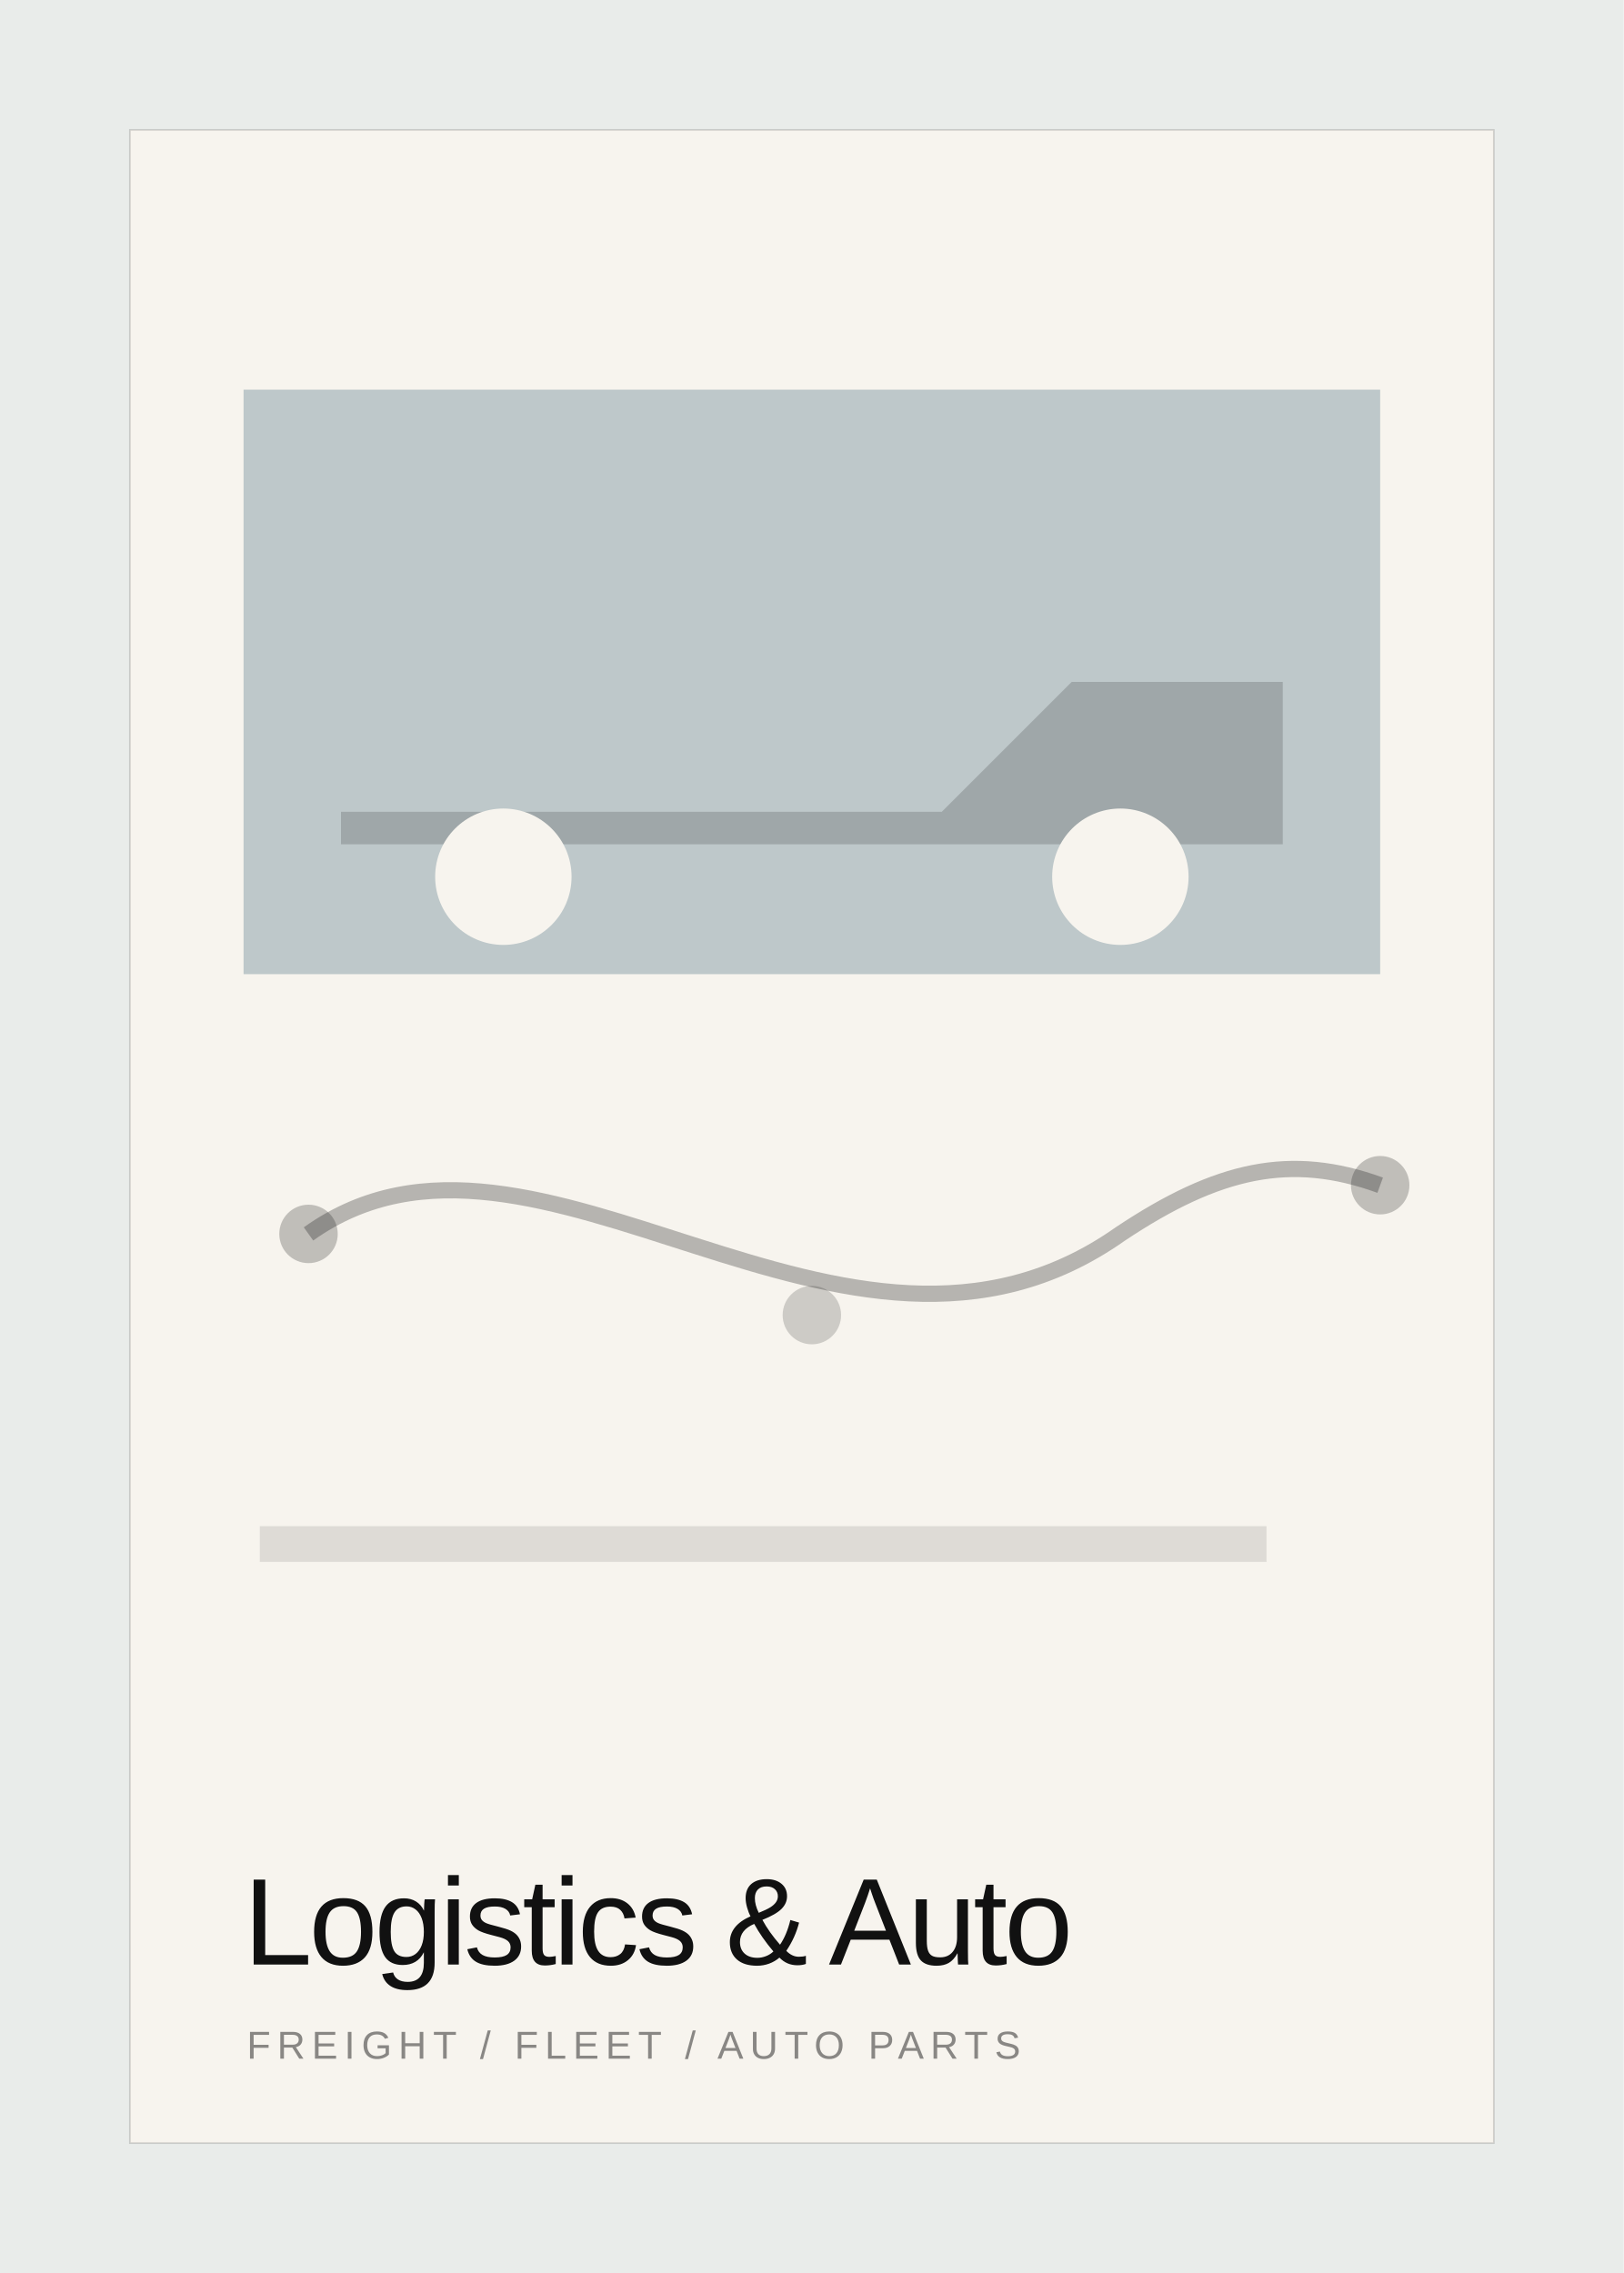
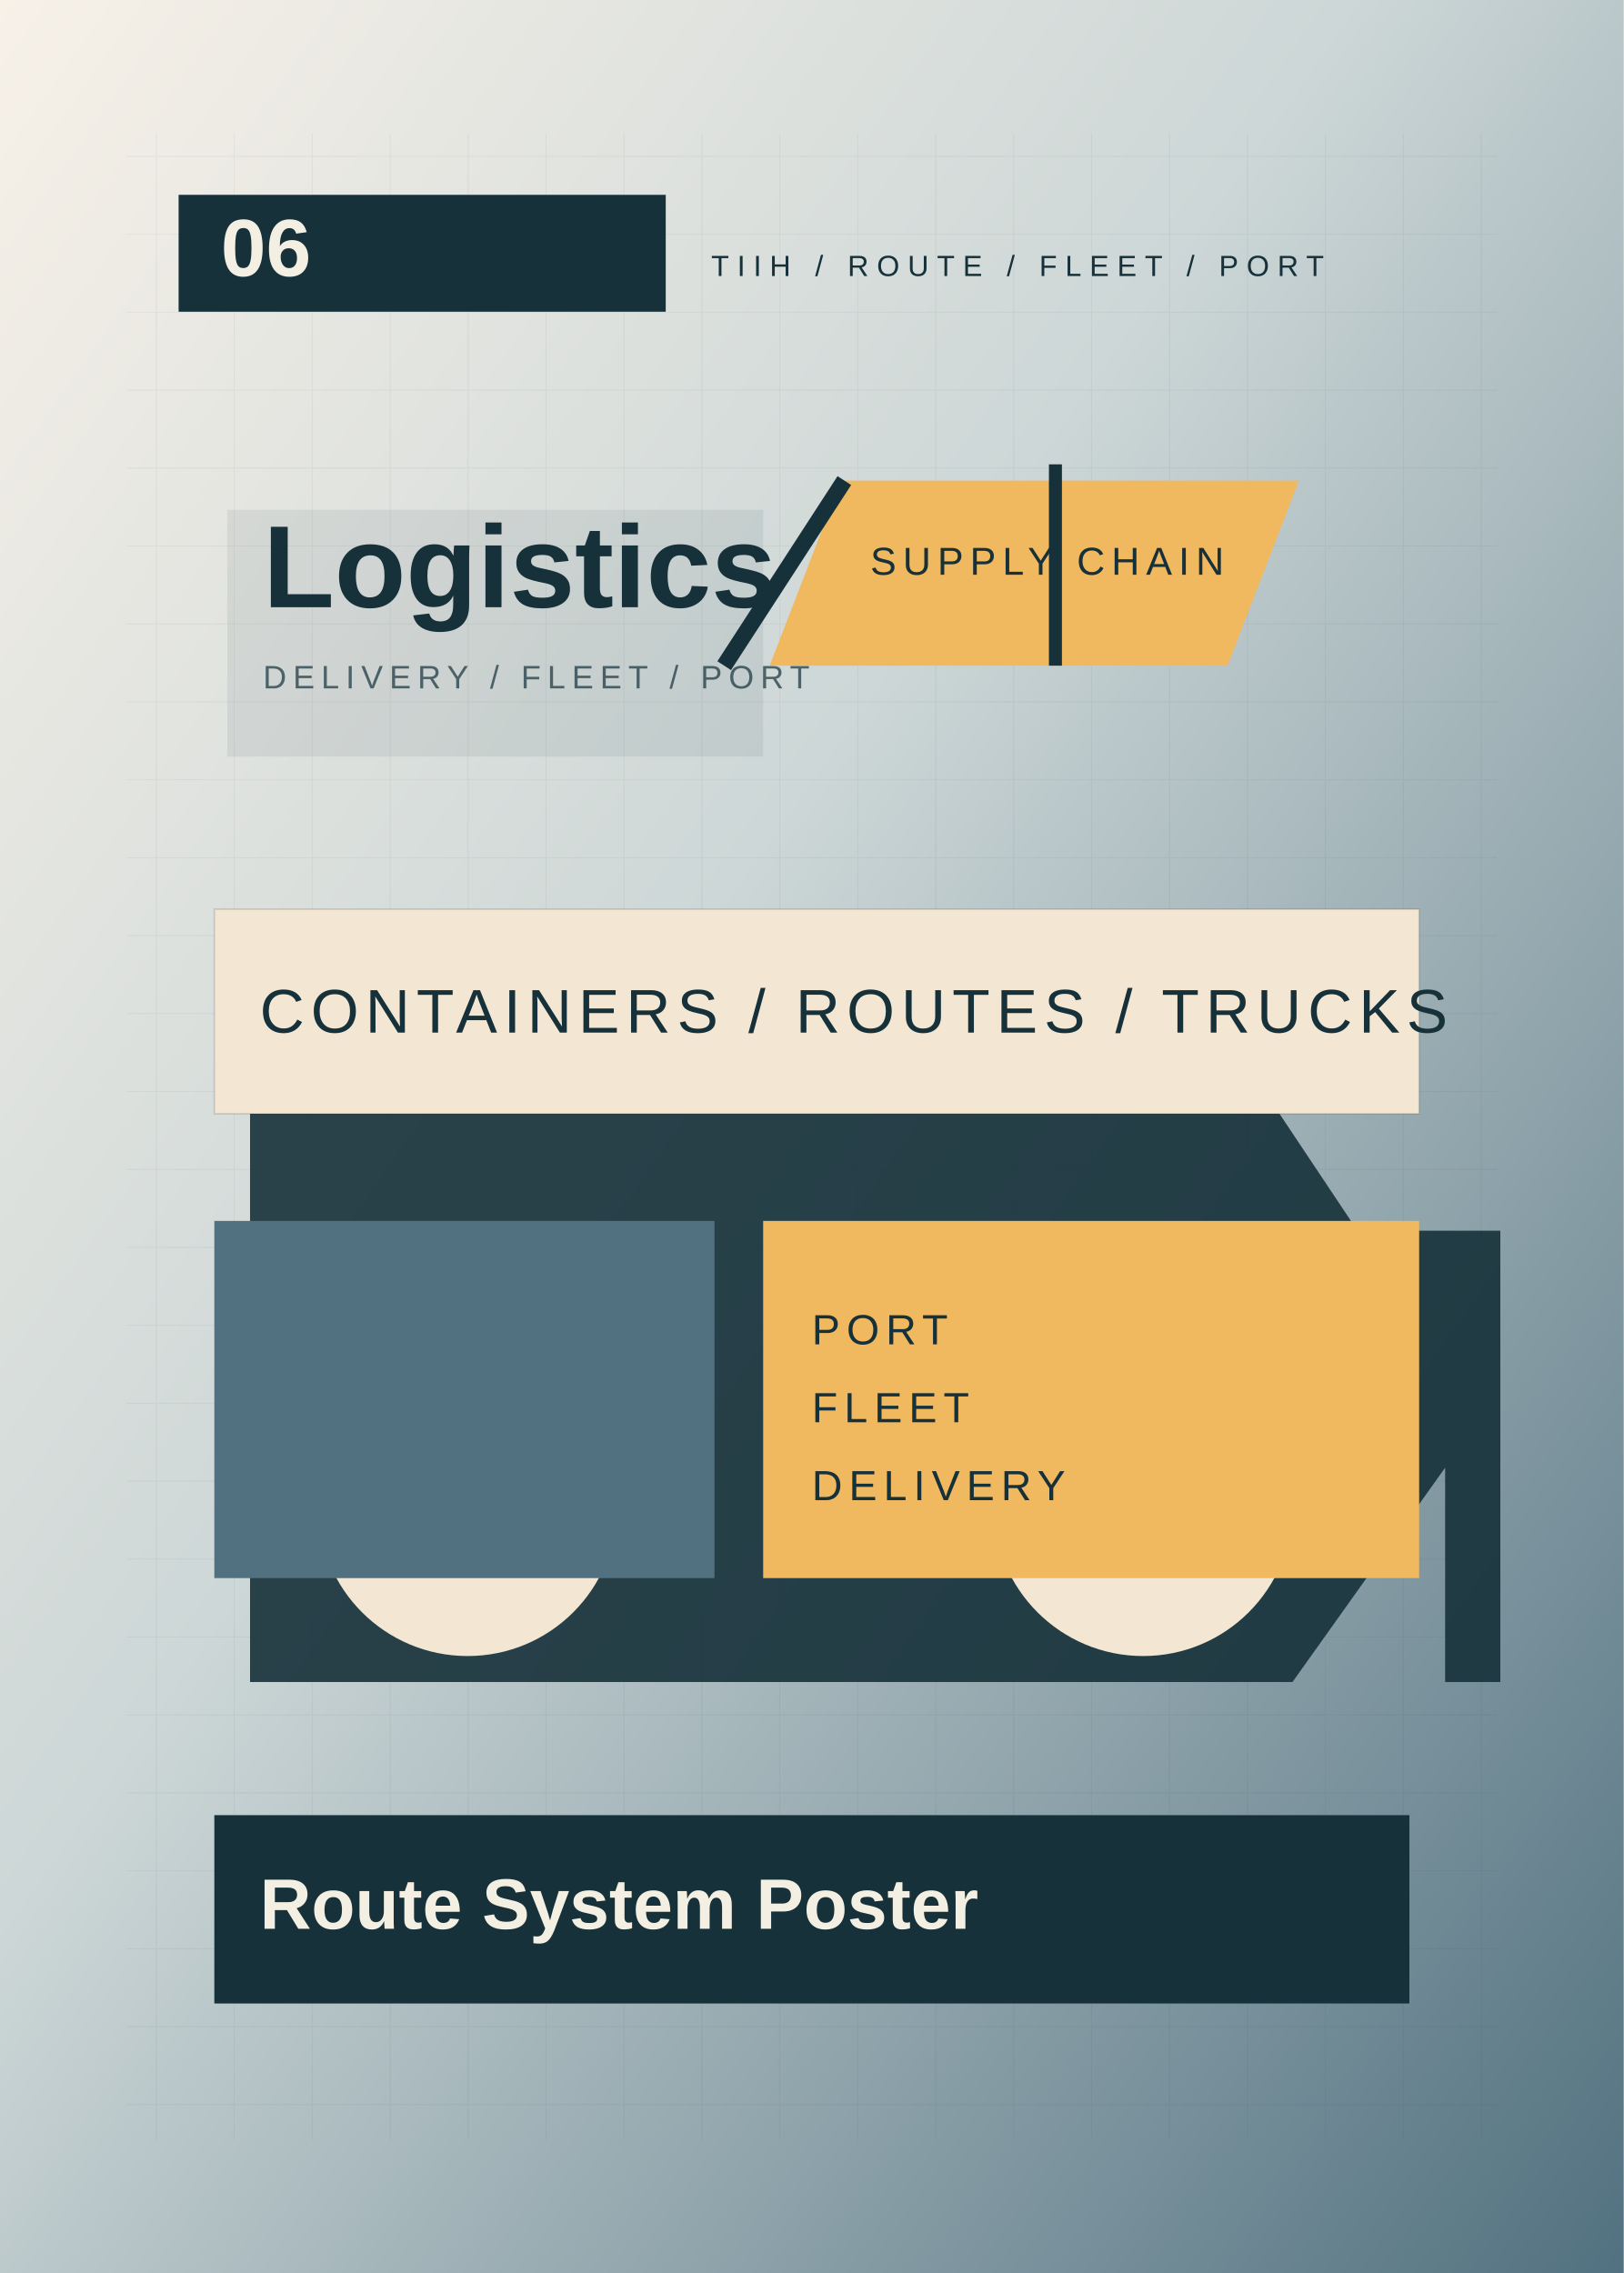
- <svg xmlns="http://www.w3.org/2000/svg" viewBox="0 0 1000 1400" role="img" aria-label="Logistics and auto template visual placeholder">
-   <rect width="1000" height="1400" fill="#e9ecea" />
-   <rect x="80" y="80" width="840" height="1240" fill="#f7f4ee" stroke="#111" stroke-opacity=".16" />
-   <rect x="150" y="240" width="700" height="360" fill="#bec8ca" />
-   <path d="M210 500 H580 L660 420 H790 V520 H210 Z" fill="#111" opacity=".18" />
-   <circle cx="310" cy="540" r="42" fill="#f7f4ee" />
-   <circle cx="690" cy="540" r="42" fill="#f7f4ee" />
-   <path d="M190 760 C330 660 520 880 690 760 C750 720 795 710 850 730" fill="none" stroke="#111" stroke-opacity=".28" stroke-width="10" />
-   <circle cx="190" cy="760" r="18" fill="#111" opacity=".24" />
-   <circle cx="500" cy="810" r="18" fill="#111" opacity=".18" />
-   <circle cx="850" cy="730" r="18" fill="#111" opacity=".24" />
-   <rect x="160" y="940" width="620" height="22" fill="#111" opacity=".11" />
-   <text x="150" y="1210" fill="#111" font-family="Arial, Helvetica, sans-serif" font-size="76" letter-spacing="-2">Logistics &amp; Auto</text>
-   <text x="152" y="1268" fill="#111" opacity=".48" font-family="Arial, Helvetica, sans-serif" font-size="24" letter-spacing="4">FREIGHT / FLEET / AUTO PARTS</text>
+ <svg xmlns="http://www.w3.org/2000/svg" viewBox="0 0 1000 1400" role="img" aria-label="Logistics poster">
+   <defs>
+     <linearGradient id="l-bg" x1="0" x2="1" y1="0" y2="1">
+       <stop offset="0" stop-color="#f7f1e8" />
+       <stop offset=".42" stop-color="#cdd7d7" />
+       <stop offset="1" stop-color="#527180" />
+     </linearGradient>
+     <pattern id="l-grid" width="48" height="48" patternUnits="userSpaceOnUse">
+       <path d="M48 0H0V48" fill="none" stroke="#16313a" stroke-opacity=".12" />
+     </pattern>
+   </defs>
+   <rect width="1000" height="1400" fill="url(#l-bg)" />
+   <rect x="78" y="82" width="844" height="1236" fill="url(#l-grid)" opacity=".48" />
+   <rect x="110" y="120" width="300" height="72" fill="#16313a" />
+   <text x="136" y="170" fill="#f4efe3" font-family="Arial, Helvetica, sans-serif" font-size="50" font-weight="700">06</text>
+   <text x="438" y="170" fill="#16313a" font-family="Arial, Helvetica, sans-serif" font-size="18" letter-spacing="5">TIIH / ROUTE / FLEET / PORT</text>
+   <path d="M154 1036h642l94-132v132h34v-278h-88l-88-132H154z" fill="#16313a" opacity=".9" />
+   <circle cx="288" cy="928" r="92" fill="#f3e7d4" />
+   <circle cx="288" cy="928" r="42" fill="#16313a" />
+   <circle cx="704" cy="928" r="92" fill="#f3e7d4" />
+   <circle cx="704" cy="928" r="42" fill="#16313a" />
+   <rect x="140" y="314" width="330" height="152" fill="#16313a" opacity=".08" />
+   <text x="162" y="374" fill="#16313a" font-family="Arial, Helvetica, sans-serif" font-size="72" font-weight="700">Logistics</text>
+   <text x="162" y="424" fill="#16313a" opacity=".7" font-family="Arial, Helvetica, sans-serif" font-size="20" letter-spacing="4">DELIVERY / FLEET / PORT</text>
+   <path d="M518 296h282l-44 114H474z" fill="#f0b85f" />
+   <path d="M520 296l-74 114" stroke="#16313a" stroke-width="10" />
+   <path d="M650 286v124" stroke="#16313a" stroke-width="8" />
+   <text x="536" y="354" fill="#16313a" font-family="Arial, Helvetica, sans-serif" font-size="24" letter-spacing="4">SUPPLY CHAIN</text>
+   <rect x="132" y="560" width="742" height="126" fill="#f3e7d4" stroke="#16313a" stroke-opacity=".16" />
+   <text x="160" y="636" fill="#16313a" font-family="Arial, Helvetica, sans-serif" font-size="38" letter-spacing="4">CONTAINERS / ROUTES / TRUCKS</text>
+   <rect x="132" y="752" width="308" height="220" fill="#527180" />
+   <rect x="470" y="752" width="404" height="220" fill="#f0b85f" />
+   <text x="500" y="828" fill="#16313a" font-family="Arial, Helvetica, sans-serif" font-size="26" letter-spacing="4">PORT</text>
+   <text x="500" y="876" fill="#16313a" font-family="Arial, Helvetica, sans-serif" font-size="26" letter-spacing="4">FLEET</text>
+   <text x="500" y="924" fill="#16313a" font-family="Arial, Helvetica, sans-serif" font-size="26" letter-spacing="4">DELIVERY</text>
+   <rect x="132" y="1118" width="736" height="116" fill="#16313a" />
+   <text x="160" y="1188" fill="#f4efe3" font-family="Arial, Helvetica, sans-serif" font-size="44" font-weight="700">Route System Poster</text>
</svg>
